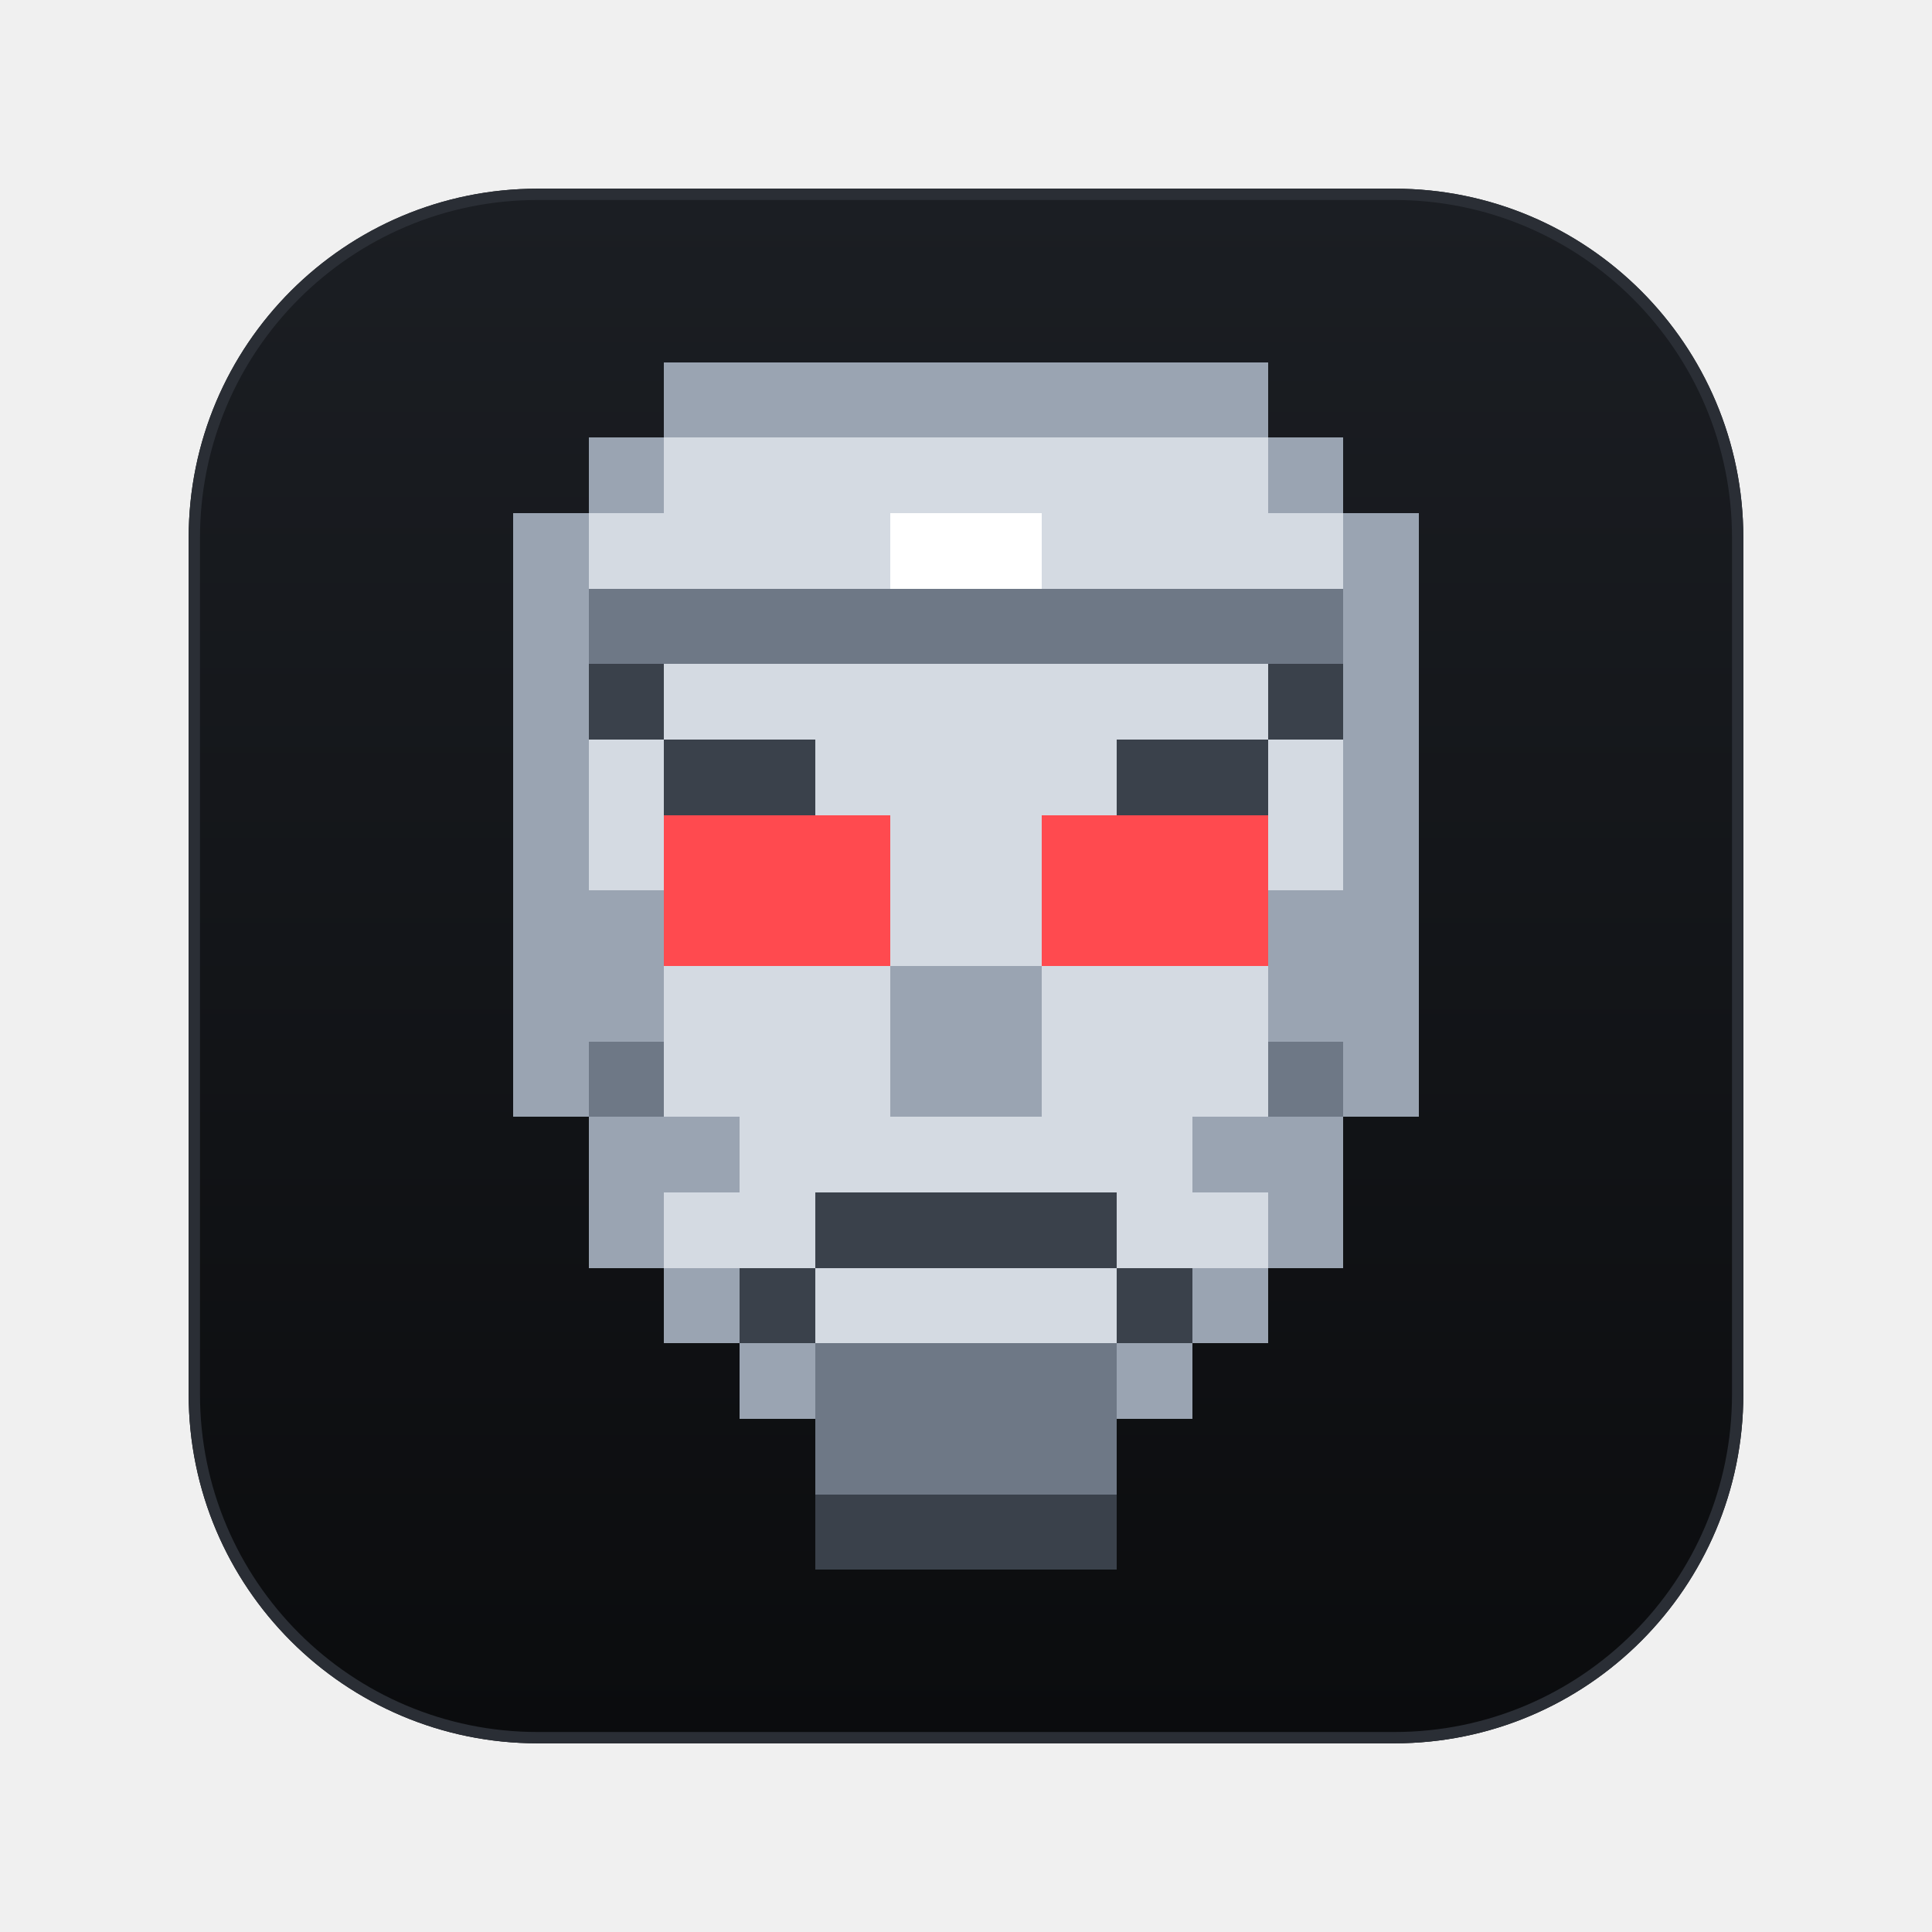
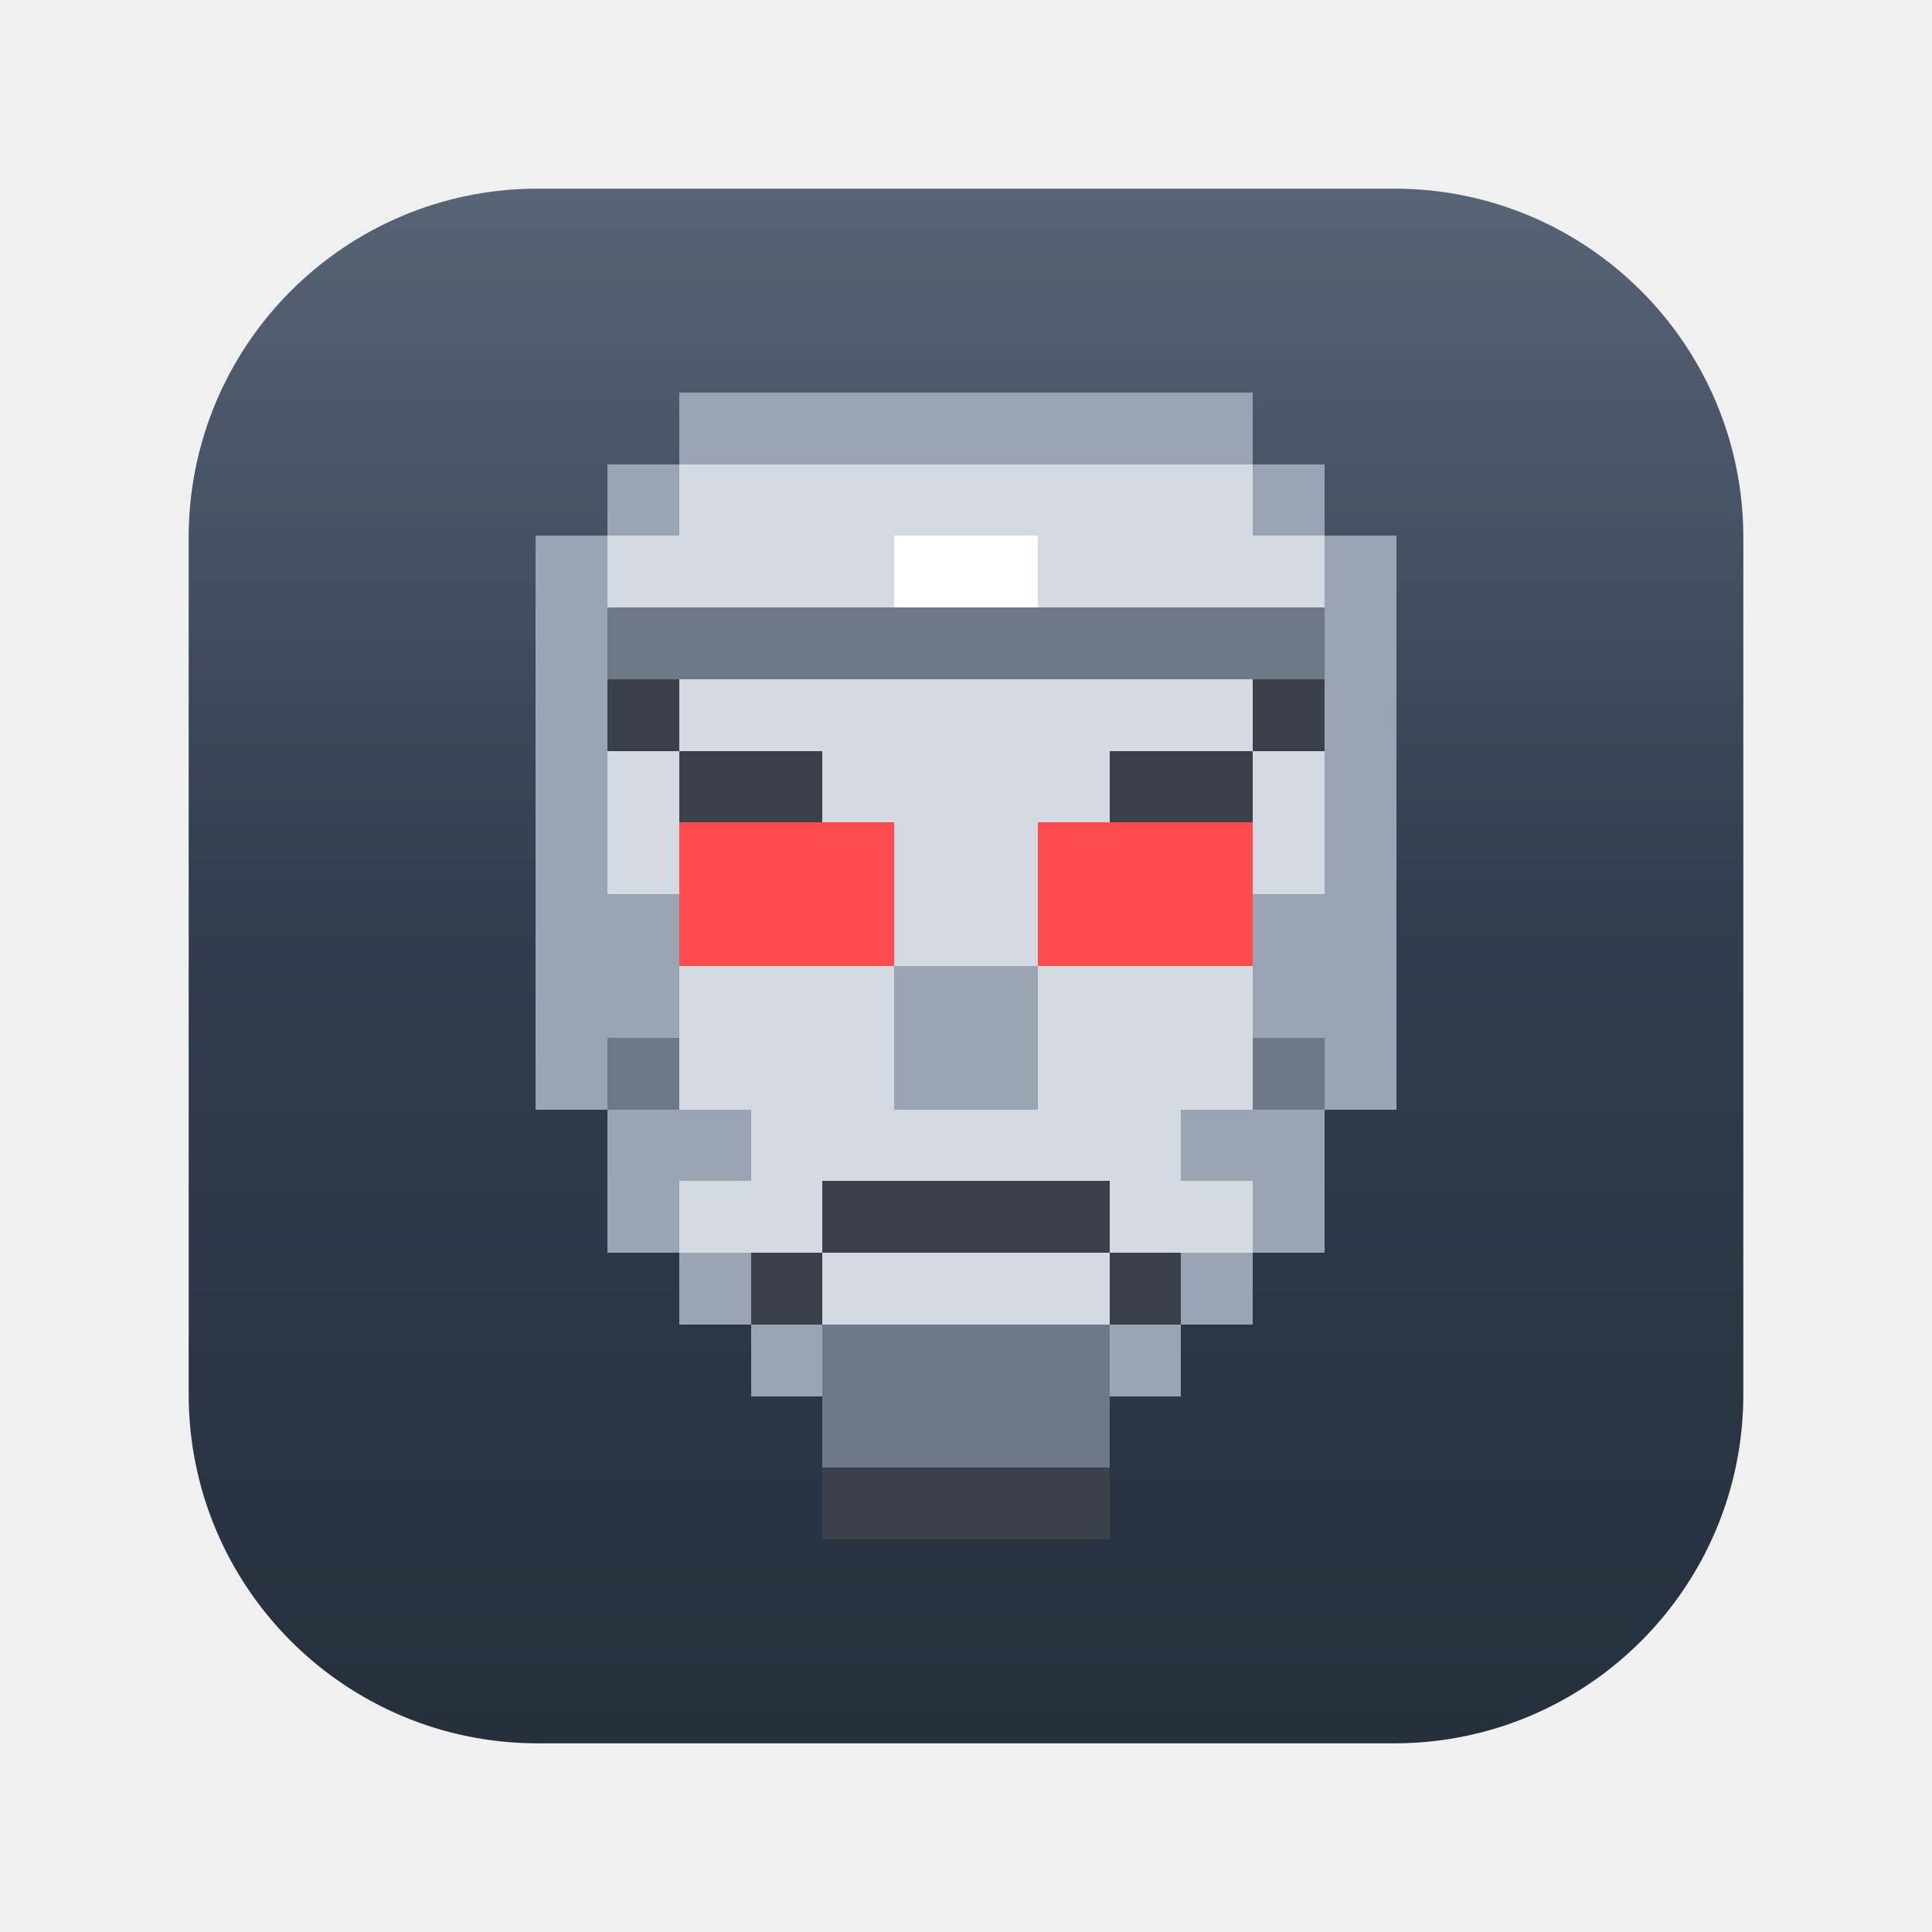
<svg xmlns="http://www.w3.org/2000/svg" viewBox="0 0 1024 1024" width="1024" height="1024">
  <defs>
-     <linearGradient id="tile" x1="0" y1="0" x2="0" y2="1">
-       <stop offset="0" stop-color="#1B1E23" />
-       <stop offset="1" stop-color="#0B0C0E" />
+     <linearGradient id="slate" x1="0" y1="0" x2="0" y2="1">
+       <stop offset="0" stop-color="#3B4A5E" />
+       <stop offset="1" stop-color="#26303D" />
+     </linearGradient>
+     <linearGradient id="toplight" x1="0" y1="0" x2="0" y2="1">
+       <stop offset="0" stop-color="#FFFFFF" stop-opacity=".14" />
+       <stop offset=".45" stop-color="#FFFFFF" stop-opacity="0" />
    </linearGradient>
  </defs>
-   <rect x="100" y="100" width="824" height="824" rx="185" fill="url(#tile)" />
-   <rect x="103" y="103" width="818" height="818" rx="182" fill="none" stroke="#2A2E35" stroke-width="6" />
+   <rect x="100" y="100" width="824" height="824" rx="185" fill="url(#slate)" />
+   <rect x="100" y="100" width="824" height="824" rx="185" fill="url(#toplight)" />
  <g shape-rendering="crispEdges">
-     <rect x="352" y="192" width="40" height="40" fill="#9AA4B2" />
-     <rect x="392" y="192" width="40" height="40" fill="#9AA4B2" />
-     <rect x="432" y="192" width="40" height="40" fill="#9AA4B2" />
-     <rect x="472" y="192" width="40" height="40" fill="#9AA4B2" />
-     <rect x="512" y="192" width="40" height="40" fill="#9AA4B2" />
-     <rect x="552" y="192" width="40" height="40" fill="#9AA4B2" />
-     <rect x="592" y="192" width="40" height="40" fill="#9AA4B2" />
-     <rect x="632" y="192" width="40" height="40" fill="#9AA4B2" />
-     <rect x="312" y="232" width="40" height="40" fill="#9AA4B2" />
-     <rect x="352" y="232" width="40" height="40" fill="#D4DAE2" />
-     <rect x="392" y="232" width="40" height="40" fill="#D4DAE2" />
-     <rect x="432" y="232" width="40" height="40" fill="#D4DAE2" />
-     <rect x="472" y="232" width="40" height="40" fill="#D4DAE2" />
-     <rect x="512" y="232" width="40" height="40" fill="#D4DAE2" />
-     <rect x="552" y="232" width="40" height="40" fill="#D4DAE2" />
-     <rect x="592" y="232" width="40" height="40" fill="#D4DAE2" />
-     <rect x="632" y="232" width="40" height="40" fill="#D4DAE2" />
-     <rect x="672" y="232" width="40" height="40" fill="#9AA4B2" />
-     <rect x="272" y="272" width="40" height="40" fill="#9AA4B2" />
-     <rect x="312" y="272" width="40" height="40" fill="#D4DAE2" />
-     <rect x="352" y="272" width="40" height="40" fill="#D4DAE2" />
-     <rect x="392" y="272" width="40" height="40" fill="#D4DAE2" />
-     <rect x="432" y="272" width="40" height="40" fill="#D4DAE2" />
-     <rect x="472" y="272" width="40" height="40" fill="#FFFFFF" />
-     <rect x="512" y="272" width="40" height="40" fill="#FFFFFF" />
-     <rect x="552" y="272" width="40" height="40" fill="#D4DAE2" />
-     <rect x="592" y="272" width="40" height="40" fill="#D4DAE2" />
-     <rect x="632" y="272" width="40" height="40" fill="#D4DAE2" />
-     <rect x="672" y="272" width="40" height="40" fill="#D4DAE2" />
-     <rect x="712" y="272" width="40" height="40" fill="#9AA4B2" />
-     <rect x="272" y="312" width="40" height="40" fill="#9AA4B2" />
-     <rect x="312" y="312" width="40" height="40" fill="#6E7886" />
-     <rect x="352" y="312" width="40" height="40" fill="#6E7886" />
-     <rect x="392" y="312" width="40" height="40" fill="#6E7886" />
-     <rect x="432" y="312" width="40" height="40" fill="#6E7886" />
-     <rect x="472" y="312" width="40" height="40" fill="#6E7886" />
-     <rect x="512" y="312" width="40" height="40" fill="#6E7886" />
-     <rect x="552" y="312" width="40" height="40" fill="#6E7886" />
-     <rect x="592" y="312" width="40" height="40" fill="#6E7886" />
-     <rect x="632" y="312" width="40" height="40" fill="#6E7886" />
-     <rect x="672" y="312" width="40" height="40" fill="#6E7886" />
-     <rect x="712" y="312" width="40" height="40" fill="#9AA4B2" />
-     <rect x="272" y="352" width="40" height="40" fill="#9AA4B2" />
-     <rect x="312" y="352" width="40" height="40" fill="#3A414B" />
-     <rect x="352" y="352" width="40" height="40" fill="#D4DAE2" />
-     <rect x="392" y="352" width="40" height="40" fill="#D4DAE2" />
-     <rect x="432" y="352" width="40" height="40" fill="#D4DAE2" />
-     <rect x="472" y="352" width="40" height="40" fill="#D4DAE2" />
-     <rect x="512" y="352" width="40" height="40" fill="#D4DAE2" />
-     <rect x="552" y="352" width="40" height="40" fill="#D4DAE2" />
-     <rect x="592" y="352" width="40" height="40" fill="#D4DAE2" />
-     <rect x="632" y="352" width="40" height="40" fill="#D4DAE2" />
-     <rect x="672" y="352" width="40" height="40" fill="#3A414B" />
-     <rect x="712" y="352" width="40" height="40" fill="#9AA4B2" />
-     <rect x="272" y="392" width="40" height="40" fill="#9AA4B2" />
-     <rect x="312" y="392" width="40" height="40" fill="#D4DAE2" />
-     <rect x="352" y="392" width="40" height="40" fill="#3A414B" />
-     <rect x="392" y="392" width="40" height="40" fill="#3A414B" />
-     <rect x="432" y="392" width="40" height="40" fill="#D4DAE2" />
-     <rect x="472" y="392" width="40" height="40" fill="#D4DAE2" />
-     <rect x="512" y="392" width="40" height="40" fill="#D4DAE2" />
-     <rect x="552" y="392" width="40" height="40" fill="#D4DAE2" />
-     <rect x="592" y="392" width="40" height="40" fill="#3A414B" />
-     <rect x="632" y="392" width="40" height="40" fill="#3A414B" />
-     <rect x="672" y="392" width="40" height="40" fill="#D4DAE2" />
-     <rect x="712" y="392" width="40" height="40" fill="#9AA4B2" />
-     <rect x="272" y="432" width="40" height="40" fill="#9AA4B2" />
-     <rect x="312" y="432" width="40" height="40" fill="#D4DAE2" />
-     <rect x="352" y="432" width="40" height="40" fill="#FF4A4F" />
-     <rect x="392" y="432" width="40" height="40" fill="#FF4A4F" />
-     <rect x="432" y="432" width="40" height="40" fill="#FF4A4F" />
-     <rect x="472" y="432" width="40" height="40" fill="#D4DAE2" />
-     <rect x="512" y="432" width="40" height="40" fill="#D4DAE2" />
-     <rect x="552" y="432" width="40" height="40" fill="#FF4A4F" />
-     <rect x="592" y="432" width="40" height="40" fill="#FF4A4F" />
-     <rect x="632" y="432" width="40" height="40" fill="#FF4A4F" />
-     <rect x="672" y="432" width="40" height="40" fill="#D4DAE2" />
-     <rect x="712" y="432" width="40" height="40" fill="#9AA4B2" />
-     <rect x="272" y="472" width="40" height="40" fill="#9AA4B2" />
-     <rect x="312" y="472" width="40" height="40" fill="#9AA4B2" />
-     <rect x="352" y="472" width="40" height="40" fill="#FF4A4F" />
-     <rect x="392" y="472" width="40" height="40" fill="#FF4A4F" />
-     <rect x="432" y="472" width="40" height="40" fill="#FF4A4F" />
-     <rect x="472" y="472" width="40" height="40" fill="#D4DAE2" />
-     <rect x="512" y="472" width="40" height="40" fill="#D4DAE2" />
-     <rect x="552" y="472" width="40" height="40" fill="#FF4A4F" />
-     <rect x="592" y="472" width="40" height="40" fill="#FF4A4F" />
-     <rect x="632" y="472" width="40" height="40" fill="#FF4A4F" />
-     <rect x="672" y="472" width="40" height="40" fill="#9AA4B2" />
-     <rect x="712" y="472" width="40" height="40" fill="#9AA4B2" />
-     <rect x="272" y="512" width="40" height="40" fill="#9AA4B2" />
-     <rect x="312" y="512" width="40" height="40" fill="#9AA4B2" />
-     <rect x="352" y="512" width="40" height="40" fill="#D4DAE2" />
-     <rect x="392" y="512" width="40" height="40" fill="#D4DAE2" />
-     <rect x="432" y="512" width="40" height="40" fill="#D4DAE2" />
-     <rect x="472" y="512" width="40" height="40" fill="#9AA4B2" />
-     <rect x="512" y="512" width="40" height="40" fill="#9AA4B2" />
-     <rect x="552" y="512" width="40" height="40" fill="#D4DAE2" />
-     <rect x="592" y="512" width="40" height="40" fill="#D4DAE2" />
-     <rect x="632" y="512" width="40" height="40" fill="#D4DAE2" />
-     <rect x="672" y="512" width="40" height="40" fill="#9AA4B2" />
-     <rect x="712" y="512" width="40" height="40" fill="#9AA4B2" />
-     <rect x="272" y="552" width="40" height="40" fill="#9AA4B2" />
-     <rect x="312" y="552" width="40" height="40" fill="#6E7886" />
-     <rect x="352" y="552" width="40" height="40" fill="#D4DAE2" />
-     <rect x="392" y="552" width="40" height="40" fill="#D4DAE2" />
-     <rect x="432" y="552" width="40" height="40" fill="#D4DAE2" />
-     <rect x="472" y="552" width="40" height="40" fill="#9AA4B2" />
-     <rect x="512" y="552" width="40" height="40" fill="#9AA4B2" />
-     <rect x="552" y="552" width="40" height="40" fill="#D4DAE2" />
-     <rect x="592" y="552" width="40" height="40" fill="#D4DAE2" />
-     <rect x="632" y="552" width="40" height="40" fill="#D4DAE2" />
-     <rect x="672" y="552" width="40" height="40" fill="#6E7886" />
-     <rect x="712" y="552" width="40" height="40" fill="#9AA4B2" />
-     <rect x="312" y="592" width="40" height="40" fill="#9AA4B2" />
-     <rect x="352" y="592" width="40" height="40" fill="#9AA4B2" />
-     <rect x="392" y="592" width="40" height="40" fill="#D4DAE2" />
-     <rect x="432" y="592" width="40" height="40" fill="#D4DAE2" />
-     <rect x="472" y="592" width="40" height="40" fill="#D4DAE2" />
-     <rect x="512" y="592" width="40" height="40" fill="#D4DAE2" />
-     <rect x="552" y="592" width="40" height="40" fill="#D4DAE2" />
-     <rect x="592" y="592" width="40" height="40" fill="#D4DAE2" />
-     <rect x="632" y="592" width="40" height="40" fill="#9AA4B2" />
-     <rect x="672" y="592" width="40" height="40" fill="#9AA4B2" />
-     <rect x="312" y="632" width="40" height="40" fill="#9AA4B2" />
-     <rect x="352" y="632" width="40" height="40" fill="#D4DAE2" />
-     <rect x="392" y="632" width="40" height="40" fill="#D4DAE2" />
-     <rect x="432" y="632" width="40" height="40" fill="#3A414B" />
-     <rect x="472" y="632" width="40" height="40" fill="#3A414B" />
-     <rect x="512" y="632" width="40" height="40" fill="#3A414B" />
-     <rect x="552" y="632" width="40" height="40" fill="#3A414B" />
-     <rect x="592" y="632" width="40" height="40" fill="#D4DAE2" />
-     <rect x="632" y="632" width="40" height="40" fill="#D4DAE2" />
-     <rect x="672" y="632" width="40" height="40" fill="#9AA4B2" />
-     <rect x="352" y="672" width="40" height="40" fill="#9AA4B2" />
-     <rect x="392" y="672" width="40" height="40" fill="#3A414B" />
-     <rect x="432" y="672" width="40" height="40" fill="#D4DAE2" />
-     <rect x="472" y="672" width="40" height="40" fill="#D4DAE2" />
-     <rect x="512" y="672" width="40" height="40" fill="#D4DAE2" />
-     <rect x="552" y="672" width="40" height="40" fill="#D4DAE2" />
-     <rect x="592" y="672" width="40" height="40" fill="#3A414B" />
-     <rect x="632" y="672" width="40" height="40" fill="#9AA4B2" />
-     <rect x="392" y="712" width="40" height="40" fill="#9AA4B2" />
-     <rect x="432" y="712" width="40" height="40" fill="#6E7886" />
-     <rect x="472" y="712" width="40" height="40" fill="#6E7886" />
-     <rect x="512" y="712" width="40" height="40" fill="#6E7886" />
-     <rect x="552" y="712" width="40" height="40" fill="#6E7886" />
-     <rect x="592" y="712" width="40" height="40" fill="#9AA4B2" />
-     <rect x="432" y="752" width="40" height="40" fill="#6E7886" />
-     <rect x="472" y="752" width="40" height="40" fill="#6E7886" />
-     <rect x="512" y="752" width="40" height="40" fill="#6E7886" />
-     <rect x="552" y="752" width="40" height="40" fill="#6E7886" />
-     <rect x="432" y="792" width="40" height="40" fill="#3A414B" />
-     <rect x="472" y="792" width="40" height="40" fill="#3A414B" />
-     <rect x="512" y="792" width="40" height="40" fill="#3A414B" />
-     <rect x="552" y="792" width="40" height="40" fill="#3A414B" />
+     <rect x="360" y="208" width="38" height="38" fill="#9AA4B2" />
+     <rect x="398" y="208" width="38" height="38" fill="#9AA4B2" />
+     <rect x="436" y="208" width="38" height="38" fill="#9AA4B2" />
+     <rect x="474" y="208" width="38" height="38" fill="#9AA4B2" />
+     <rect x="512" y="208" width="38" height="38" fill="#9AA4B2" />
+     <rect x="550" y="208" width="38" height="38" fill="#9AA4B2" />
+     <rect x="588" y="208" width="38" height="38" fill="#9AA4B2" />
+     <rect x="626" y="208" width="38" height="38" fill="#9AA4B2" />
+     <rect x="322" y="246" width="38" height="38" fill="#9AA4B2" />
+     <rect x="360" y="246" width="38" height="38" fill="#D4DAE2" />
+     <rect x="398" y="246" width="38" height="38" fill="#D4DAE2" />
+     <rect x="436" y="246" width="38" height="38" fill="#D4DAE2" />
+     <rect x="474" y="246" width="38" height="38" fill="#D4DAE2" />
+     <rect x="512" y="246" width="38" height="38" fill="#D4DAE2" />
+     <rect x="550" y="246" width="38" height="38" fill="#D4DAE2" />
+     <rect x="588" y="246" width="38" height="38" fill="#D4DAE2" />
+     <rect x="626" y="246" width="38" height="38" fill="#D4DAE2" />
+     <rect x="664" y="246" width="38" height="38" fill="#9AA4B2" />
+     <rect x="284" y="284" width="38" height="38" fill="#9AA4B2" />
+     <rect x="322" y="284" width="38" height="38" fill="#D4DAE2" />
+     <rect x="360" y="284" width="38" height="38" fill="#D4DAE2" />
+     <rect x="398" y="284" width="38" height="38" fill="#D4DAE2" />
+     <rect x="436" y="284" width="38" height="38" fill="#D4DAE2" />
+     <rect x="474" y="284" width="38" height="38" fill="#FFFFFF" />
+     <rect x="512" y="284" width="38" height="38" fill="#FFFFFF" />
+     <rect x="550" y="284" width="38" height="38" fill="#D4DAE2" />
+     <rect x="588" y="284" width="38" height="38" fill="#D4DAE2" />
+     <rect x="626" y="284" width="38" height="38" fill="#D4DAE2" />
+     <rect x="664" y="284" width="38" height="38" fill="#D4DAE2" />
+     <rect x="702" y="284" width="38" height="38" fill="#9AA4B2" />
+     <rect x="284" y="322" width="38" height="38" fill="#9AA4B2" />
+     <rect x="322" y="322" width="38" height="38" fill="#6E7886" />
+     <rect x="360" y="322" width="38" height="38" fill="#6E7886" />
+     <rect x="398" y="322" width="38" height="38" fill="#6E7886" />
+     <rect x="436" y="322" width="38" height="38" fill="#6E7886" />
+     <rect x="474" y="322" width="38" height="38" fill="#6E7886" />
+     <rect x="512" y="322" width="38" height="38" fill="#6E7886" />
+     <rect x="550" y="322" width="38" height="38" fill="#6E7886" />
+     <rect x="588" y="322" width="38" height="38" fill="#6E7886" />
+     <rect x="626" y="322" width="38" height="38" fill="#6E7886" />
+     <rect x="664" y="322" width="38" height="38" fill="#6E7886" />
+     <rect x="702" y="322" width="38" height="38" fill="#9AA4B2" />
+     <rect x="284" y="360" width="38" height="38" fill="#9AA4B2" />
+     <rect x="322" y="360" width="38" height="38" fill="#3A414B" />
+     <rect x="360" y="360" width="38" height="38" fill="#D4DAE2" />
+     <rect x="398" y="360" width="38" height="38" fill="#D4DAE2" />
+     <rect x="436" y="360" width="38" height="38" fill="#D4DAE2" />
+     <rect x="474" y="360" width="38" height="38" fill="#D4DAE2" />
+     <rect x="512" y="360" width="38" height="38" fill="#D4DAE2" />
+     <rect x="550" y="360" width="38" height="38" fill="#D4DAE2" />
+     <rect x="588" y="360" width="38" height="38" fill="#D4DAE2" />
+     <rect x="626" y="360" width="38" height="38" fill="#D4DAE2" />
+     <rect x="664" y="360" width="38" height="38" fill="#3A414B" />
+     <rect x="702" y="360" width="38" height="38" fill="#9AA4B2" />
+     <rect x="284" y="398" width="38" height="38" fill="#9AA4B2" />
+     <rect x="322" y="398" width="38" height="38" fill="#D4DAE2" />
+     <rect x="360" y="398" width="38" height="38" fill="#3A414B" />
+     <rect x="398" y="398" width="38" height="38" fill="#3A414B" />
+     <rect x="436" y="398" width="38" height="38" fill="#D4DAE2" />
+     <rect x="474" y="398" width="38" height="38" fill="#D4DAE2" />
+     <rect x="512" y="398" width="38" height="38" fill="#D4DAE2" />
+     <rect x="550" y="398" width="38" height="38" fill="#D4DAE2" />
+     <rect x="588" y="398" width="38" height="38" fill="#3A414B" />
+     <rect x="626" y="398" width="38" height="38" fill="#3A414B" />
+     <rect x="664" y="398" width="38" height="38" fill="#D4DAE2" />
+     <rect x="702" y="398" width="38" height="38" fill="#9AA4B2" />
+     <rect x="284" y="436" width="38" height="38" fill="#9AA4B2" />
+     <rect x="322" y="436" width="38" height="38" fill="#D4DAE2" />
+     <rect x="360" y="436" width="38" height="38" fill="#FF4A4F" />
+     <rect x="398" y="436" width="38" height="38" fill="#FF4A4F" />
+     <rect x="436" y="436" width="38" height="38" fill="#FF4A4F" />
+     <rect x="474" y="436" width="38" height="38" fill="#D4DAE2" />
+     <rect x="512" y="436" width="38" height="38" fill="#D4DAE2" />
+     <rect x="550" y="436" width="38" height="38" fill="#FF4A4F" />
+     <rect x="588" y="436" width="38" height="38" fill="#FF4A4F" />
+     <rect x="626" y="436" width="38" height="38" fill="#FF4A4F" />
+     <rect x="664" y="436" width="38" height="38" fill="#D4DAE2" />
+     <rect x="702" y="436" width="38" height="38" fill="#9AA4B2" />
+     <rect x="284" y="474" width="38" height="38" fill="#9AA4B2" />
+     <rect x="322" y="474" width="38" height="38" fill="#9AA4B2" />
+     <rect x="360" y="474" width="38" height="38" fill="#FF4A4F" />
+     <rect x="398" y="474" width="38" height="38" fill="#FF4A4F" />
+     <rect x="436" y="474" width="38" height="38" fill="#FF4A4F" />
+     <rect x="474" y="474" width="38" height="38" fill="#D4DAE2" />
+     <rect x="512" y="474" width="38" height="38" fill="#D4DAE2" />
+     <rect x="550" y="474" width="38" height="38" fill="#FF4A4F" />
+     <rect x="588" y="474" width="38" height="38" fill="#FF4A4F" />
+     <rect x="626" y="474" width="38" height="38" fill="#FF4A4F" />
+     <rect x="664" y="474" width="38" height="38" fill="#9AA4B2" />
+     <rect x="702" y="474" width="38" height="38" fill="#9AA4B2" />
+     <rect x="284" y="512" width="38" height="38" fill="#9AA4B2" />
+     <rect x="322" y="512" width="38" height="38" fill="#9AA4B2" />
+     <rect x="360" y="512" width="38" height="38" fill="#D4DAE2" />
+     <rect x="398" y="512" width="38" height="38" fill="#D4DAE2" />
+     <rect x="436" y="512" width="38" height="38" fill="#D4DAE2" />
+     <rect x="474" y="512" width="38" height="38" fill="#9AA4B2" />
+     <rect x="512" y="512" width="38" height="38" fill="#9AA4B2" />
+     <rect x="550" y="512" width="38" height="38" fill="#D4DAE2" />
+     <rect x="588" y="512" width="38" height="38" fill="#D4DAE2" />
+     <rect x="626" y="512" width="38" height="38" fill="#D4DAE2" />
+     <rect x="664" y="512" width="38" height="38" fill="#9AA4B2" />
+     <rect x="702" y="512" width="38" height="38" fill="#9AA4B2" />
+     <rect x="284" y="550" width="38" height="38" fill="#9AA4B2" />
+     <rect x="322" y="550" width="38" height="38" fill="#6E7886" />
+     <rect x="360" y="550" width="38" height="38" fill="#D4DAE2" />
+     <rect x="398" y="550" width="38" height="38" fill="#D4DAE2" />
+     <rect x="436" y="550" width="38" height="38" fill="#D4DAE2" />
+     <rect x="474" y="550" width="38" height="38" fill="#9AA4B2" />
+     <rect x="512" y="550" width="38" height="38" fill="#9AA4B2" />
+     <rect x="550" y="550" width="38" height="38" fill="#D4DAE2" />
+     <rect x="588" y="550" width="38" height="38" fill="#D4DAE2" />
+     <rect x="626" y="550" width="38" height="38" fill="#D4DAE2" />
+     <rect x="664" y="550" width="38" height="38" fill="#6E7886" />
+     <rect x="702" y="550" width="38" height="38" fill="#9AA4B2" />
+     <rect x="322" y="588" width="38" height="38" fill="#9AA4B2" />
+     <rect x="360" y="588" width="38" height="38" fill="#9AA4B2" />
+     <rect x="398" y="588" width="38" height="38" fill="#D4DAE2" />
+     <rect x="436" y="588" width="38" height="38" fill="#D4DAE2" />
+     <rect x="474" y="588" width="38" height="38" fill="#D4DAE2" />
+     <rect x="512" y="588" width="38" height="38" fill="#D4DAE2" />
+     <rect x="550" y="588" width="38" height="38" fill="#D4DAE2" />
+     <rect x="588" y="588" width="38" height="38" fill="#D4DAE2" />
+     <rect x="626" y="588" width="38" height="38" fill="#9AA4B2" />
+     <rect x="664" y="588" width="38" height="38" fill="#9AA4B2" />
+     <rect x="322" y="626" width="38" height="38" fill="#9AA4B2" />
+     <rect x="360" y="626" width="38" height="38" fill="#D4DAE2" />
+     <rect x="398" y="626" width="38" height="38" fill="#D4DAE2" />
+     <rect x="436" y="626" width="38" height="38" fill="#3A414B" />
+     <rect x="474" y="626" width="38" height="38" fill="#3A414B" />
+     <rect x="512" y="626" width="38" height="38" fill="#3A414B" />
+     <rect x="550" y="626" width="38" height="38" fill="#3A414B" />
+     <rect x="588" y="626" width="38" height="38" fill="#D4DAE2" />
+     <rect x="626" y="626" width="38" height="38" fill="#D4DAE2" />
+     <rect x="664" y="626" width="38" height="38" fill="#9AA4B2" />
+     <rect x="360" y="664" width="38" height="38" fill="#9AA4B2" />
+     <rect x="398" y="664" width="38" height="38" fill="#3A414B" />
+     <rect x="436" y="664" width="38" height="38" fill="#D4DAE2" />
+     <rect x="474" y="664" width="38" height="38" fill="#D4DAE2" />
+     <rect x="512" y="664" width="38" height="38" fill="#D4DAE2" />
+     <rect x="550" y="664" width="38" height="38" fill="#D4DAE2" />
+     <rect x="588" y="664" width="38" height="38" fill="#3A414B" />
+     <rect x="626" y="664" width="38" height="38" fill="#9AA4B2" />
+     <rect x="398" y="702" width="38" height="38" fill="#9AA4B2" />
+     <rect x="436" y="702" width="38" height="38" fill="#6E7886" />
+     <rect x="474" y="702" width="38" height="38" fill="#6E7886" />
+     <rect x="512" y="702" width="38" height="38" fill="#6E7886" />
+     <rect x="550" y="702" width="38" height="38" fill="#6E7886" />
+     <rect x="588" y="702" width="38" height="38" fill="#9AA4B2" />
+     <rect x="436" y="740" width="38" height="38" fill="#6E7886" />
+     <rect x="474" y="740" width="38" height="38" fill="#6E7886" />
+     <rect x="512" y="740" width="38" height="38" fill="#6E7886" />
+     <rect x="550" y="740" width="38" height="38" fill="#6E7886" />
+     <rect x="436" y="778" width="38" height="38" fill="#3A414B" />
+     <rect x="474" y="778" width="38" height="38" fill="#3A414B" />
+     <rect x="512" y="778" width="38" height="38" fill="#3A414B" />
+     <rect x="550" y="778" width="38" height="38" fill="#3A414B" />
  </g>
</svg>
